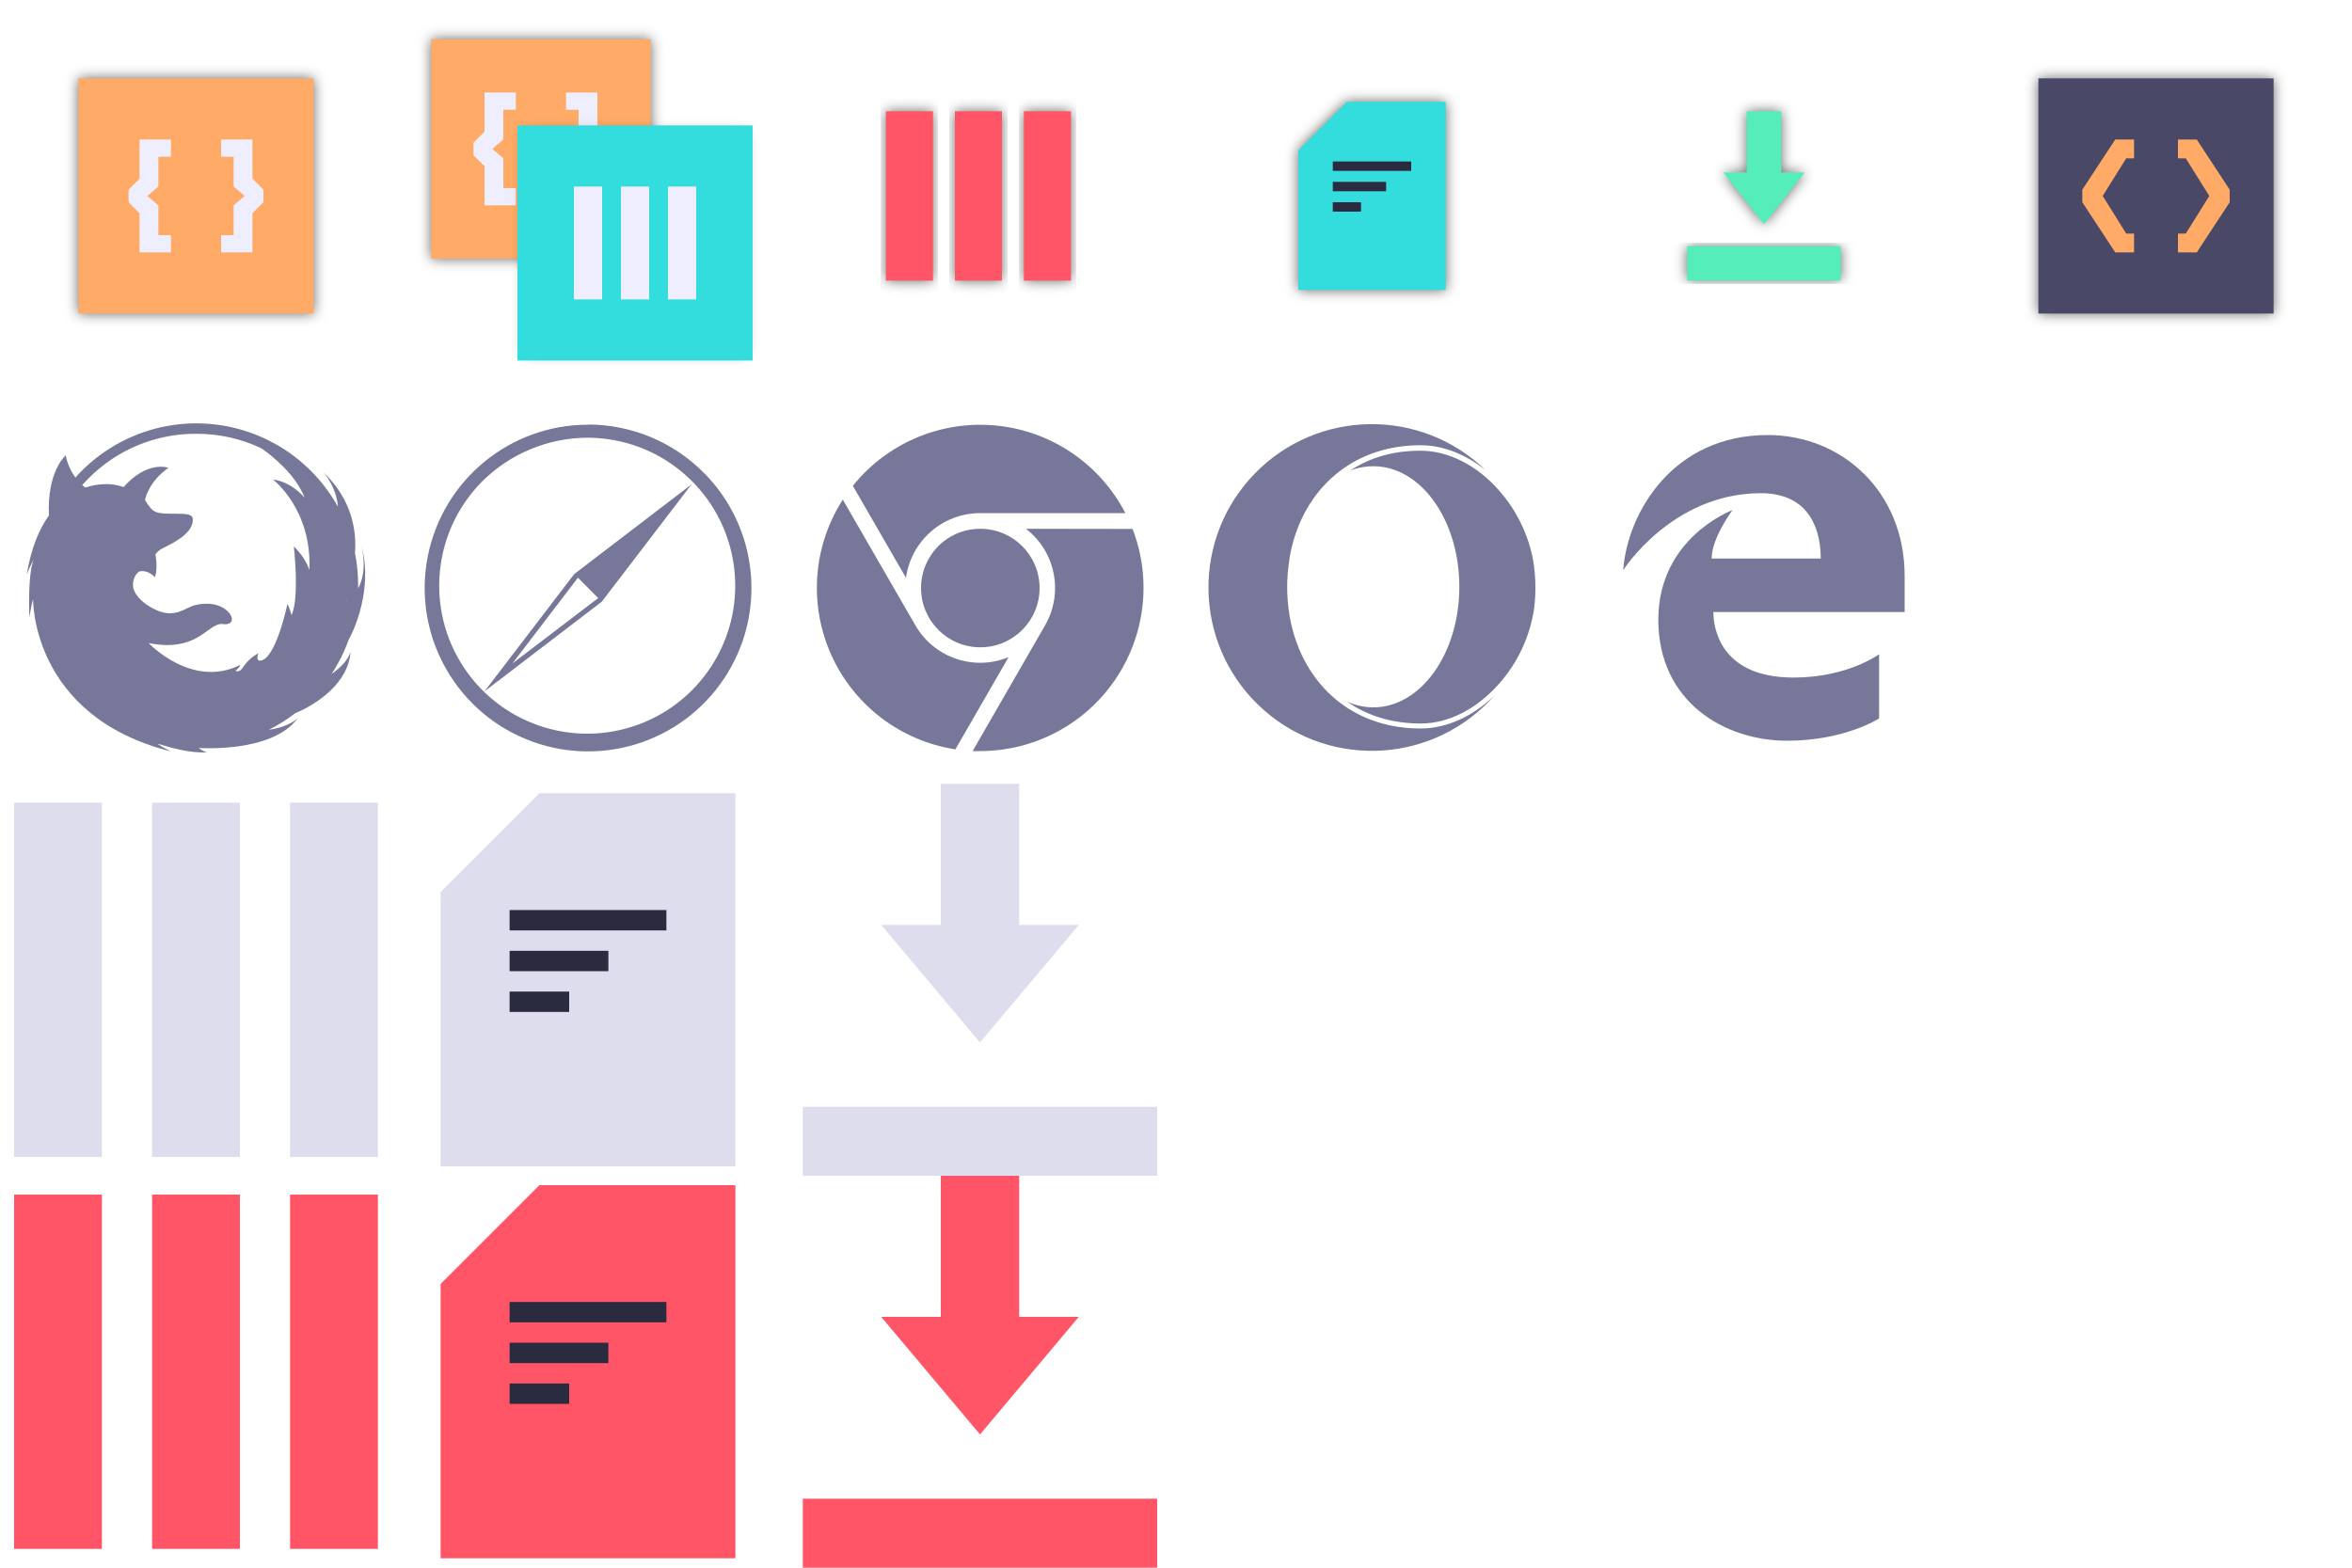
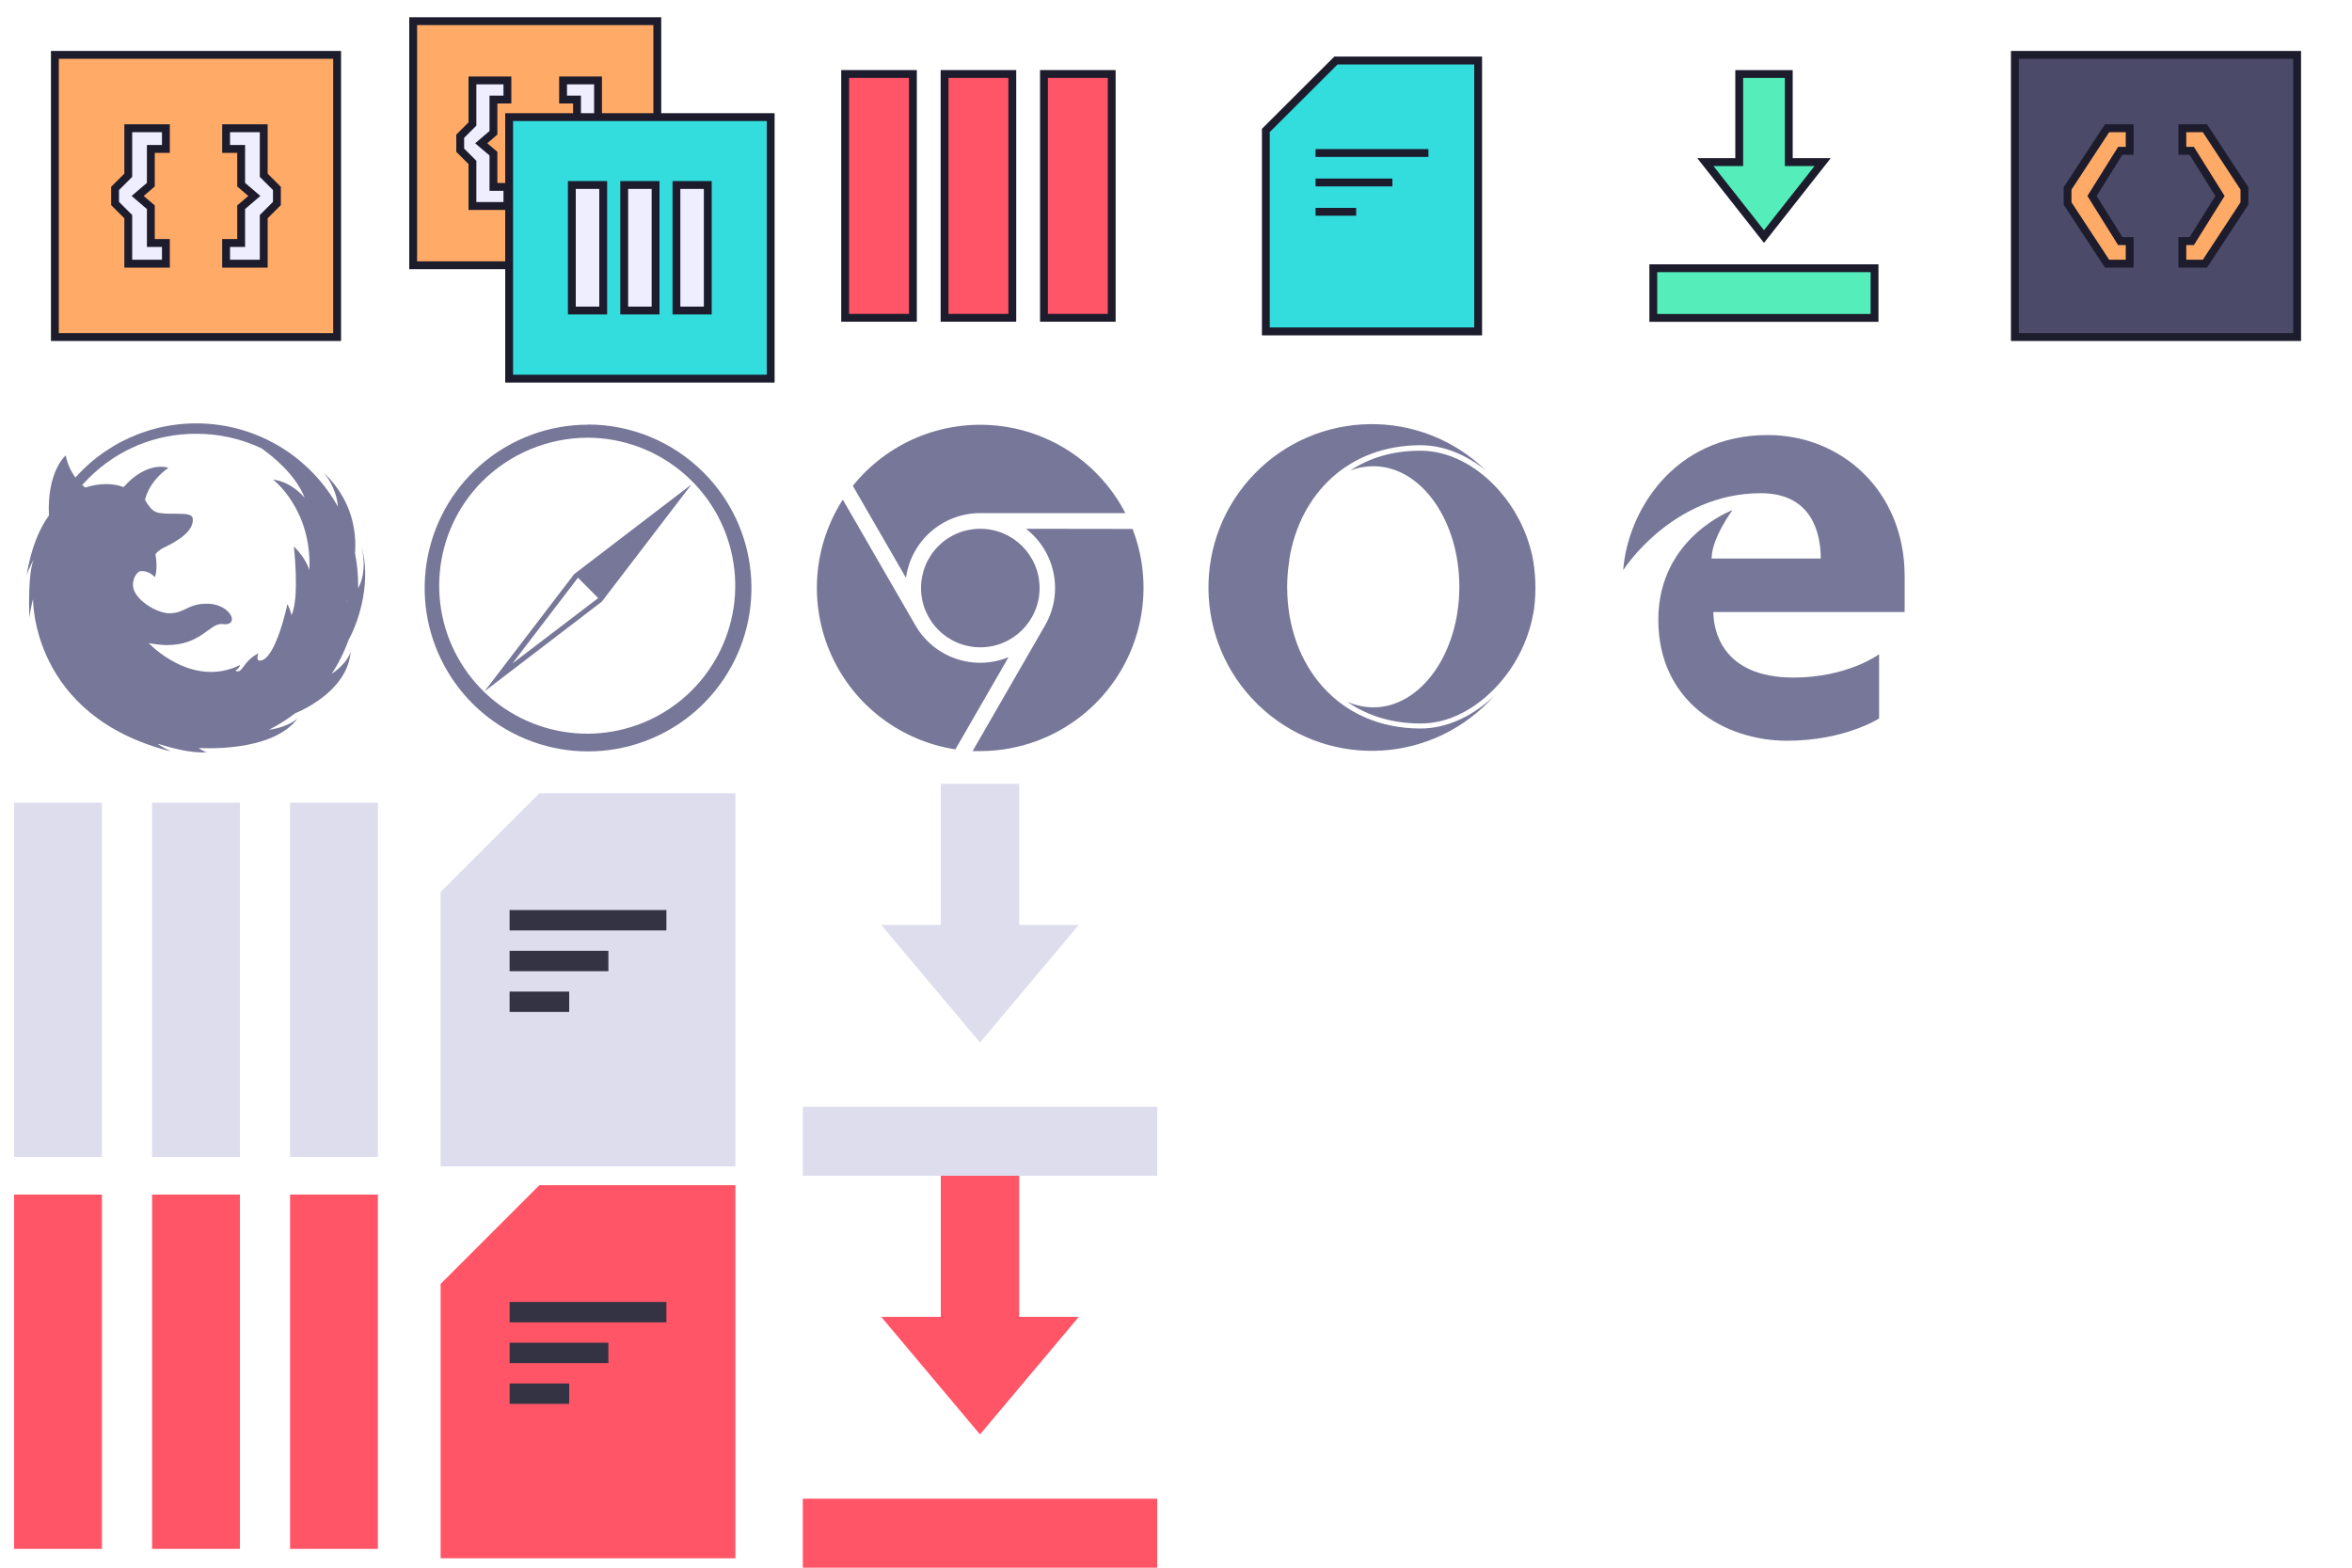
- <svg xmlns="http://www.w3.org/2000/svg" viewBox="0 0 1500 1000">
+ <svg xmlns="http://www.w3.org/2000/svg" aria-labelledby="title" viewBox="0 0 1500 1000">
  <defs>
-     <filter id="blur">
-       <feGaussianBlur stdDeviation="4" />
-     </filter>
    <style>
-         .sdw {opacity: 0.6; filter:url(#blur); mix-blend-mode: multiply; isolation: isolate}
-         .cls-2, #active {fill: #F56}
-         .cls-3 {fill: #EEF}
-         .cls-4 {fill: #3DD}
-         .cls-6 {fill: #5EB}
-         .cls-7 {fill: #FA6}
-         .cls-8 {fill: #494967}
-         #resting {fill: #DDE}
-         #browsers {fill: #779}
-         #doc line, #active line, #resting line {fill: none; stroke: #2B2B3F}
-         #doc line {stroke-width: 6px}
-         #active line, #resting line {stroke-width: 13px}
+       .cls-1, .cls-9 {
+         fill: #f56
+       }
+ 
+       .cls-11, .cls-2 {
+         fill: none
+       }
+ 
+       .cls-2 {
+         stroke: #334;
+         stroke-width: 13px
+       }
+ 
+       .cls-3 {
+         fill: #dde
+       }
+ 
+       .cls-4 {
+         fill: #779
+       }
+ 
+       .cls-14, .cls-5 {
+         fill: #fa6
+       }
+ 
+       .cls-10, .cls-11, .cls-12, .cls-13, .cls-14, .cls-5, .cls-6, .cls-7, .cls-8, .cls-9 {
+         stroke: #1c1c2d
+       }
+ 
+       .cls-10, .cls-11, .cls-12, .cls-13, .cls-14, .cls-5, .cls-6, .cls-8, .cls-9 {
+         stroke-width: 5px
+       }
+ 
+       .cls-6 {
+         fill: #eef
+       }
+ 
+       .cls-10, .cls-7, .cls-8 {
+         fill: #3dd
+       }
+ 
+       .cls-12 {
+         fill: #5eb
+       }
+ 
+       .cls-13 {
+         fill: #4b4b69
+       }
</style>
  </defs>
  <g id="nav">
    <g id="active">
-       <polygon points="650 840 650 750 600 750 600 840 562 840 625 915 688 840 650 840" />
-       <rect x="512" y="956" width="226" height="44" />
-       <polygon points="281 819 281 994 469 994 469 756 344 756 281 819" />
-       <line x1="325" y1="837" x2="425" y2="837" />
-       <line x1="325" y1="863" x2="388" y2="863" />
-       <line x1="325" y1="889" x2="363" y2="889" />
-       <rect x="9" y="762" width="56" height="226" />
-       <rect x="97" y="762" width="56" height="226" />
-       <rect x="185" y="762" width="56" height="226" />
+       <polygon class="cls-1" points="650 840 650 750 600 750 600 840 562 840 625 915 688 840 650 840" />
+       <rect class="cls-1" x="512" y="956" width="226" height="44" />
+       <polygon class="cls-1" points="281 819 281 994 469 994 469 756 344 756 281 819" />
+       <line class="cls-2" x1="325" y1="837" x2="425" y2="837" />
+       <line class="cls-2" x1="325" y1="863" x2="388" y2="863" />
+       <line class="cls-2" x1="325" y1="889" x2="363" y2="889" />
+       <rect class="cls-1" x="9" y="762" width="56" height="226" />
+       <rect class="cls-1" x="97" y="762" width="56" height="226" />
+       <rect class="cls-1" x="185" y="762" width="56" height="226" />
    </g>
    <g id="resting">
-       <polygon points="650 590 650 500 600 500 600 590 562 590 625 665 688 590 650 590" />
-       <rect x="512" y="706" width="226" height="44" />
-       <polygon points="281 569 281 744 469 744 469 506 344 506 281 569" />
-       <line x1="325" y1="587" x2="425" y2="587" />
-       <line x1="325" y1="613" x2="388" y2="613" />
-       <line x1="325" y1="639" x2="363" y2="639" />
-       <rect x="9" y="512" width="56" height="226" />
-       <rect x="97" y="512" width="56" height="226" />
-       <rect x="185" y="512" width="56" height="226" />
+       <polygon class="cls-3" points="650 590 650 500 600 500 600 590 562 590 625 665 688 590 650 590" />
+       <rect class="cls-3" x="512" y="706" width="226" height="44" />
+       <polygon class="cls-3" points="281 569 281 744 469 744 469 506 344 506 281 569" />
+       <line class="cls-2" x1="325" y1="587" x2="425" y2="587" />
+       <line class="cls-2" x1="325" y1="613" x2="388" y2="613" />
+       <line class="cls-2" x1="325" y1="639" x2="363" y2="639" />
+       <rect class="cls-3" x="9" y="512" width="56" height="226" />
+       <rect class="cls-3" x="97" y="512" width="56" height="226" />
+       <rect class="cls-3" x="185" y="512" width="56" height="226" />
    </g>
  </g>
  <g id="browsers">
-     <path id="edge" d="M1035.2,363.7c2.7-36.7,31.7-86.2,92.2-86.2,47.2,0,87.3,35.9,87.3,90v22.9H1092.7c0,9.3,3.8,41.8,51.1,41.8,34.7,0,54.6-14.9,54.6-14.9v41s-21.9,14.2-58.7,14.2c-39.8,0-82.1-24.7-82.1-77.2s47.3-69.9,47.3-69.9-13.3,17.8-13.3,30.9h69.6c0-15.7-5.3-41.7-38.3-41.7C1066.2,314.7,1035.2,363.7,1035.2,363.7Z" />
-     <path id="opera" d="M906,464.7c-52.5,0-85.1-40.3-85.1-90.3h0v-.2a107.3,107.3,0,0,1,1.2-15.7l.2-1.2v-.7c6.7-41.4,37.5-72.6,83.7-72.6,14.4,0,29,5.9,41.5,16a104.2,104.2,0,1,0,2.2,147.3l3.3-3.5C939.4,456.9,922.6,464.7,906,464.7Zm70.9-111.4a92.9,92.9,0,0,0-21-40.6c-14.2-16.1-32.4-25.2-49.9-25.2s-32.2,4.3-44.8,12.6a40.3,40.3,0,0,1,14.7-2.7c30.3,0,54.8,34.4,54.8,76.9s-24.6,76.9-54.8,76.9a40.7,40.7,0,0,1-16.7-3.6c13.1,9.2,29,13.9,46.9,13.9s35.7-9.3,49.9-25.3a92.9,92.9,0,0,0,22.4-48.1,105.1,105.1,0,0,0-1.4-34.7Z" />
-     <path id="chrome" d="M625.1,337.3a37.8,37.8,0,1,1-37.7,37.8A37.7,37.7,0,0,1,625.1,337.3Zm-47.3,31.3a47.8,47.8,0,0,1,47.3-41.3h92.6a104.2,104.2,0,0,0-173.8-17.4Zm65.4,50.6a47.7,47.7,0,0,1-59.4-20.3h0l-46.3-80.2a104.2,104.2,0,0,0,71.8,159.3Zm11.1-81.9a47.7,47.7,0,0,1,12.2,61.6h0l-46.2,80.2h4.9a104.2,104.2,0,0,0,97.1-141.7Z" />
-     <path id="safari" d="M375,279.2a94.4,94.4,0,1,1-67.7,28.1A95.8,95.8,0,0,1,375,279.2m0-8.3a104.2,104.2,0,1,0,73.7,30.5A104.2,104.2,0,0,0,375,270.8ZM441,309l-74.8,57.2L309,441l74.8-57.2h0Zm-72.4,59.5,12.9,13-54.7,41.7Z" />
-     <path id="firefox" d="M211.5,429.9a102.9,102.9,0,0,0,10.8-21.7c7.5-13.7,14.4-38.4,8.2-60,.7,2.9,3.8,16.3-2.1,27.1v-2a103.7,103.7,0,0,0-2-20.5c.1-1.6.2-3.3.2-4.9,0-18.3-7.1-33.9-20.2-46.5,0,0,8.2,9.1,9.1,21.8A103.3,103.3,0,0,0,48.1,304.6a35.9,35.9,0,0,1-6.2-14.1s-12,10-10.7,38.3c-6.1,8.5-11.3,20.6-14.2,37.9a78.2,78.2,0,0,1,4.6-10c-1.2,2.5-3.7,11-2.9,37.2,0,0,1.4-8.9,2.4-11.7,0,0-1.4,74.6,87.8,97.1,0,0-6.3-3.2-8.1-4.6s15.8,6,31.1,5.2a18.3,18.3,0,0,1-5.2-2.8s46.9,3.5,63.2-19c0,0-5.3,5.6-18.4,7.4A103.3,103.3,0,0,0,188.2,455c12.7-5.3,34.2-18.7,35.4-39.7C223.7,415.3,222.8,422,211.5,429.9Zm9.8-46.4-.2.3.4-1.3ZM125.2,276.7a96.2,96.2,0,0,1,41.6,9.3c6.9,4.9,21.6,16.5,27.5,31.5,0,0-8.2-10.2-20.2-11.6,0,0,25,18.9,23.2,57.8,0,0-2-7.6-9.9-15.1,0,0,3.8,32.7-1.5,43.8a30.8,30.8,0,0,0-2.6-7.1s-7.5,36.1-17.6,36.1c-2.8,0-.9-4.7-.9-4.7-9.7,5.3-9.7,11.5-13.2,11.5s1.3-1.4,1.5-4c-30.8,15.3-58.3-14-58.3-14a70.5,70.5,0,0,0,11.4,1.3c22,0,26.9-13.5,35.3-13.5,0,0,6.4,1.4,6.4-3.2,0-3-5.3-9.7-16-9.7-12.4,0-13.9,6.1-23.9,6.1-8.3,0-23.2-9.2-23.2-18,0-6.4,4.1-8.7,4.1-8.7,5.8-1.2,9.9,3.7,9.9,3.7,2.1-6.2.3-14.6.3-14.6a13.3,13.3,0,0,1,4.7-3.9c4.2-2.2,19.2-8.7,19.2-18.1,0-3.5-3.3-3.9-10.4-3.9-13.7,0-14.7-.1-20.1-8.7,0,0,1.6-11.1,14.9-20.6,0,0-13.2-5-28.6,12.3a30.9,30.9,0,0,0-11.4-1.9,41.9,41.9,0,0,0-13,2.2l-2-1.6,4.3-4.5A96,96,0,0,1,125.2,276.7Z" />
+     <path id="edge" class="cls-4" d="M1035.2,363.7c2.7-36.7,31.7-86.2,92.2-86.2,47.2,0,87.3,35.9,87.3,90v22.9H1092.7c0,9.3,3.8,41.8,51.1,41.8,34.7,0,54.6-14.9,54.6-14.9v41s-21.9,14.2-58.7,14.2c-39.8,0-82.1-24.7-82.1-77.2s47.3-69.9,47.3-69.9-13.3,17.8-13.3,30.9h69.6c0-15.7-5.3-41.7-38.3-41.7C1066.2,314.7,1035.2,363.7,1035.2,363.7Z" />
+     <path id="opera" class="cls-4" d="M906,464.7c-52.5,0-85.1-40.3-85.1-90.3h0v-.2a107.3,107.3,0,0,1,1.2-15.7l.2-1.2v-.7c6.7-41.4,37.5-72.6,83.7-72.6,14.4,0,29,5.9,41.5,16a104.2,104.2,0,1,0,2.2,147.3l3.3-3.5C939.4,456.9,922.6,464.7,906,464.7Zm70.9-111.4a92.9,92.9,0,0,0-21-40.6c-14.2-16.1-32.4-25.2-49.9-25.2s-32.2,4.3-44.8,12.6a40.3,40.3,0,0,1,14.7-2.7c30.3,0,54.8,34.4,54.8,76.9s-24.6,76.9-54.8,76.9a40.7,40.7,0,0,1-16.7-3.6c13.1,9.2,29,13.9,46.9,13.9s35.7-9.3,49.9-25.3a92.9,92.9,0,0,0,22.4-48.1,105.1,105.1,0,0,0-1.4-34.7Z" />
+     <path id="chrome" class="cls-4" d="M625.1,337.3a37.8,37.8,0,1,1-37.7,37.8A37.7,37.7,0,0,1,625.1,337.3Zm-47.3,31.3a47.8,47.8,0,0,1,47.3-41.3h92.6a104.2,104.2,0,0,0-173.8-17.4Zm65.4,50.6a47.7,47.7,0,0,1-59.4-20.3h0l-46.3-80.2a104.2,104.2,0,0,0,71.8,159.3Zm11.1-81.9a47.7,47.7,0,0,1,12.2,61.6h0l-46.2,80.2h4.9a104.2,104.2,0,0,0,97.1-141.7Z" />
+     <path id="safari" class="cls-4" d="M375,279.2a94.4,94.4,0,1,1-67.7,28.1A95.8,95.8,0,0,1,375,279.2m0-8.3a104.2,104.2,0,1,0,73.7,30.5A104.2,104.2,0,0,0,375,270.8ZM441,309l-74.8,57.2L309,441l74.8-57.2h0Zm-72.4,59.5,12.9,13-54.7,41.7Z" />
+     <path id="firefox" class="cls-4" d="M211.5,429.9a102.9,102.9,0,0,0,10.8-21.7c7.5-13.7,14.4-38.4,8.2-60,.7,2.9,3.8,16.3-2.1,27.1v-2a103.7,103.7,0,0,0-2-20.5c.1-1.6.2-3.3.2-4.9,0-18.3-7.1-33.9-20.2-46.5,0,0,8.2,9.1,9.1,21.8A103.3,103.3,0,0,0,48.1,304.6a35.9,35.9,0,0,1-6.2-14.1s-12,10-10.7,38.3c-6.1,8.5-11.3,20.6-14.2,37.9a78.2,78.2,0,0,1,4.6-10c-1.2,2.5-3.7,11-2.9,37.2,0,0,1.4-8.9,2.4-11.7,0,0-1.4,74.6,87.8,97.1,0,0-6.3-3.2-8.1-4.6s15.8,6,31.1,5.2a18.3,18.3,0,0,1-5.2-2.8s46.9,3.5,63.2-19c0,0-5.3,5.6-18.4,7.4A103.3,103.3,0,0,0,188.2,455c12.7-5.3,34.2-18.7,35.4-39.7C223.7,415.3,222.8,422,211.5,429.9Zm9.8-46.4-.2.3.4-1.3ZM125.2,276.7a96.2,96.2,0,0,1,41.6,9.3c6.9,4.9,21.6,16.5,27.5,31.5,0,0-8.2-10.2-20.2-11.6,0,0,25,18.9,23.2,57.8,0,0-2-7.6-9.9-15.1,0,0,3.8,32.7-1.5,43.8a30.8,30.8,0,0,0-2.6-7.1s-7.5,36.1-17.6,36.1c-2.8,0-.9-4.7-.9-4.7-9.7,5.3-9.7,11.5-13.2,11.5s1.3-1.4,1.5-4c-30.8,15.3-58.3-14-58.3-14a70.5,70.5,0,0,0,11.4,1.3c22,0,26.9-13.5,35.3-13.5,0,0,6.4,1.4,6.4-3.2,0-3-5.3-9.7-16-9.7-12.4,0-13.9,6.1-23.9,6.1-8.3,0-23.2-9.2-23.2-18,0-6.4,4.1-8.7,4.1-8.7,5.8-1.2,9.9,3.7,9.9,3.7,2.1-6.2.3-14.6.3-14.6a13.3,13.3,0,0,1,4.7-3.9c4.2-2.2,19.2-8.7,19.2-18.1,0-3.5-3.3-3.9-10.4-3.9-13.7,0-14.7-.1-20.1-8.7,0,0,1.6-11.1,14.9-20.6,0,0-13.2-5-28.6,12.3a30.9,30.9,0,0,0-11.4-1.9,41.9,41.9,0,0,0-13,2.2l-2-1.6,4.3-4.5A96,96,0,0,1,125.2,276.7Z" />
  </g>
  <g id="main">
-     <g id="code">
-       <rect class="sdw" x="50" y="50" width="150" height="150" />
-       <rect class="cls-7" x="50" y="50" width="150" height="150" />
-       <polygon class="cls-3" points="82 129 89 136 89 161 109 161 109 150 101 150 101 131 94 125 101 119 101 100 109 100 109 89 89 89 89 114 82 121 82 129" />
-       <polygon class="cls-3" points="168 129 161 136 161 161 141 161 141 150 149 150 149 131 156 125 149 119 149 100 141 100 141 89 161 89 161 114 168 121 168 129" />
-     </g>
-     <g id="bundle">
-       <rect class="sdw" x="275" y="25" width="140" height="140" />
-       <rect class="cls-7" x="275" y="25" width="140" height="140" />
-       <polygon class="cls-3" points="302 99 309 106 309 131 329 131 329 120 321 120 321 101 314 95 321 89 321 70 329 70 329 59 309 59 309 84 302 91 302 99" />
-       <polygon class="cls-3" points="388 99 381 106 381 131 361 131 361 120 369 120 369 101 376 95 369 89 369 70 361 70 361 59 381 59 381 84 388 91 388 99" />
-       <rect class="sdw" x="335" y="85" width="140" height="140" />
-       <rect class="cls-4" x="330" y="80" width="150" height="150" />
-       <rect class="cls-3" x="366" y="119" width="18" height="72" />
-       <rect class="cls-3" x="396" y="119" width="18" height="72" />
-       <rect class="cls-3" x="426" y="119" width="18" height="72" />
-     </g>
-     <g id="grid">
-       <rect class="sdw" x="653" y="71" width="30" height="108" />
-       <rect class="sdw" x="609" y="71" width="30" height="108" />
-       <rect class="sdw" x="565" y="71" width="30" height="108" />
-       <rect class="cls-2" x="653" y="71" width="30" height="108" />
-       <rect class="cls-2" x="609" y="71" width="30" height="108" />
-       <rect class="cls-2" x="565" y="71" width="30" height="108" />
-     </g>
-     <g id="doc">
-       <polygon class="sdw" points="828 96 828 185 922 185 922 65 859 65 828 96" />
-       <polygon class="cls-4" points="828 96 828 185 922 185 922 65 859 65 828 96" />
-       <line class="cls-5" x1="850" y1="106" x2="900" y2="106" />
-       <line class="cls-5" x1="850" y1="119" x2="884" y2="119" />
-       <line class="cls-5" x1="850" y1="132" x2="868" y2="132" />
-     </g>
-     <g id="download">
-       <polygon class="sdw" points="1136 110 1136 71 1114 71 1114 110 1099 110 1125 143 1151 110 1136 110" />
-       <rect class="sdw" x="1076" y="157" width="98" height="22" />
-       <polygon class="cls-6" points="1136 110 1136 71 1114 71 1114 110 1099 110 1125 143 1151 110 1136 110" />
-       <rect class="cls-6" x="1076" y="157" width="98" height="22" />
-     </g>
-     <g id="host">
-       <rect class="sdw" x="1300" y="50" width="150" height="150" />
-       <rect class="cls-8" x="1300" y="50" width="150" height="150" />
-       <polygon class="cls-7" points="1328 121 1349 89 1361 89 1361 101 1356 101 1341 125 1356 149 1361 149 1361 161 1349 161 1328 129 1328 121" />
-       <polygon class="cls-7" points="1422 121 1401 89 1389 89 1389 101 1394 101 1409 125 1394 149 1389 149 1389 161 1401 161 1422 129 1422 121" />
-     </g>
+     <rect class="cls-5" x="35" y="35" width="180" height="180" />
+     <polygon class="cls-6" points="73.4 129.8 81.8 138.2 81.8 168.2 105.8 168.2 105.8 155 96.2 155 96.2 132.2 87.8 125 96.2 117.8 96.2 95 105.8 95 105.8 81.8 81.8 81.8 81.8 111.8 73.4 120.2 73.4 129.8" />
+     <polygon class="cls-6" points="176.6 129.8 168.2 138.2 168.2 168.2 144.2 168.2 144.2 155 153.8 155 153.8 132.2 162.2 125 153.8 117.8 153.8 95 144.2 95 144.2 81.8 168.2 81.8 168.2 111.8 176.6 120.2 176.6 129.8" />
+     <rect class="cls-5" x="263.5" y="13.5" width="155.7" height="155.71" />
+     <polygon class="cls-6" points="293.5 95.8 301.3 103.6 301.3 131.4 323.6 131.4 323.6 119.2 314.7 119.2 314.7 98 306.9 91.4 314.7 84.7 314.7 63.5 323.6 63.5 323.6 51.3 301.3 51.3 301.3 79.1 293.5 86.9 293.5 95.8" />
+     <polygon class="cls-6" points="389.2 95.8 381.4 103.6 381.4 131.4 359.1 131.4 359.1 119.2 368 119.2 368 98 375.8 91.4 368 84.7 368 63.5 359.1 63.5 359.1 51.3 381.4 51.3 381.4 79.1 389.2 86.9 389.2 95.8" />
+     <rect class="cls-7" x="330.2" y="80.2" width="155.7" height="155.71" />
+     <rect class="cls-8" x="324.7" y="74.7" width="166.8" height="166.83" />
+     <rect class="cls-6" x="364.7" y="118" width="20" height="80.08" />
+     <rect class="cls-6" x="398.1" y="118" width="20" height="80.08" />
+     <rect class="cls-6" x="431.4" y="118" width="20" height="80.08" />
+     <rect class="cls-9" x="665.8" y="47.2" width="43.2" height="155.52" />
+     <rect class="cls-9" x="602.4" y="47.2" width="43.2" height="155.52" />
+     <rect class="cls-9" x="539" y="47.2" width="43.2" height="155.52" />
+     <polygon class="cls-10" points="807.3 83.2 807.3 211.4 942.7 211.4 942.7 38.6 852 38.6 807.3 83.2" />
+     <line class="cls-11" x1="839" y1="97.6" x2="911" y2="97.6" />
+     <line class="cls-11" x1="839" y1="116.4" x2="888" y2="116.4" />
+     <line class="cls-11" x1="839" y1="135.1" x2="864.9" y2="135.1" />
+     <polygon class="cls-12" points="1140.8 103.4 1140.8 47.2 1109.2 47.2 1109.2 103.4 1087.6 103.4 1125 150.9 1162.4 103.4 1140.8 103.4" />
+     <rect class="cls-12" x="1054.4" y="171.1" width="141.1" height="31.68" />
+     <rect class="cls-13" x="1285" y="35" width="180" height="180" />
+     <polygon class="cls-14" points="1318.6 120.2 1343.8 81.8 1358.2 81.8 1358.2 96.2 1352.2 96.2 1334.2 125 1352.2 153.8 1358.2 153.8 1358.2 168.2 1343.8 168.2 1318.6 129.8 1318.6 120.2" />
+     <polygon class="cls-14" points="1431.4 120.2 1406.2 81.8 1391.8 81.8 1391.8 96.2 1397.8 96.2 1415.8 125 1397.8 153.8 1391.8 153.8 1391.8 168.2 1406.2 168.2 1431.4 129.8 1431.4 120.2" />
  </g>
</svg>
